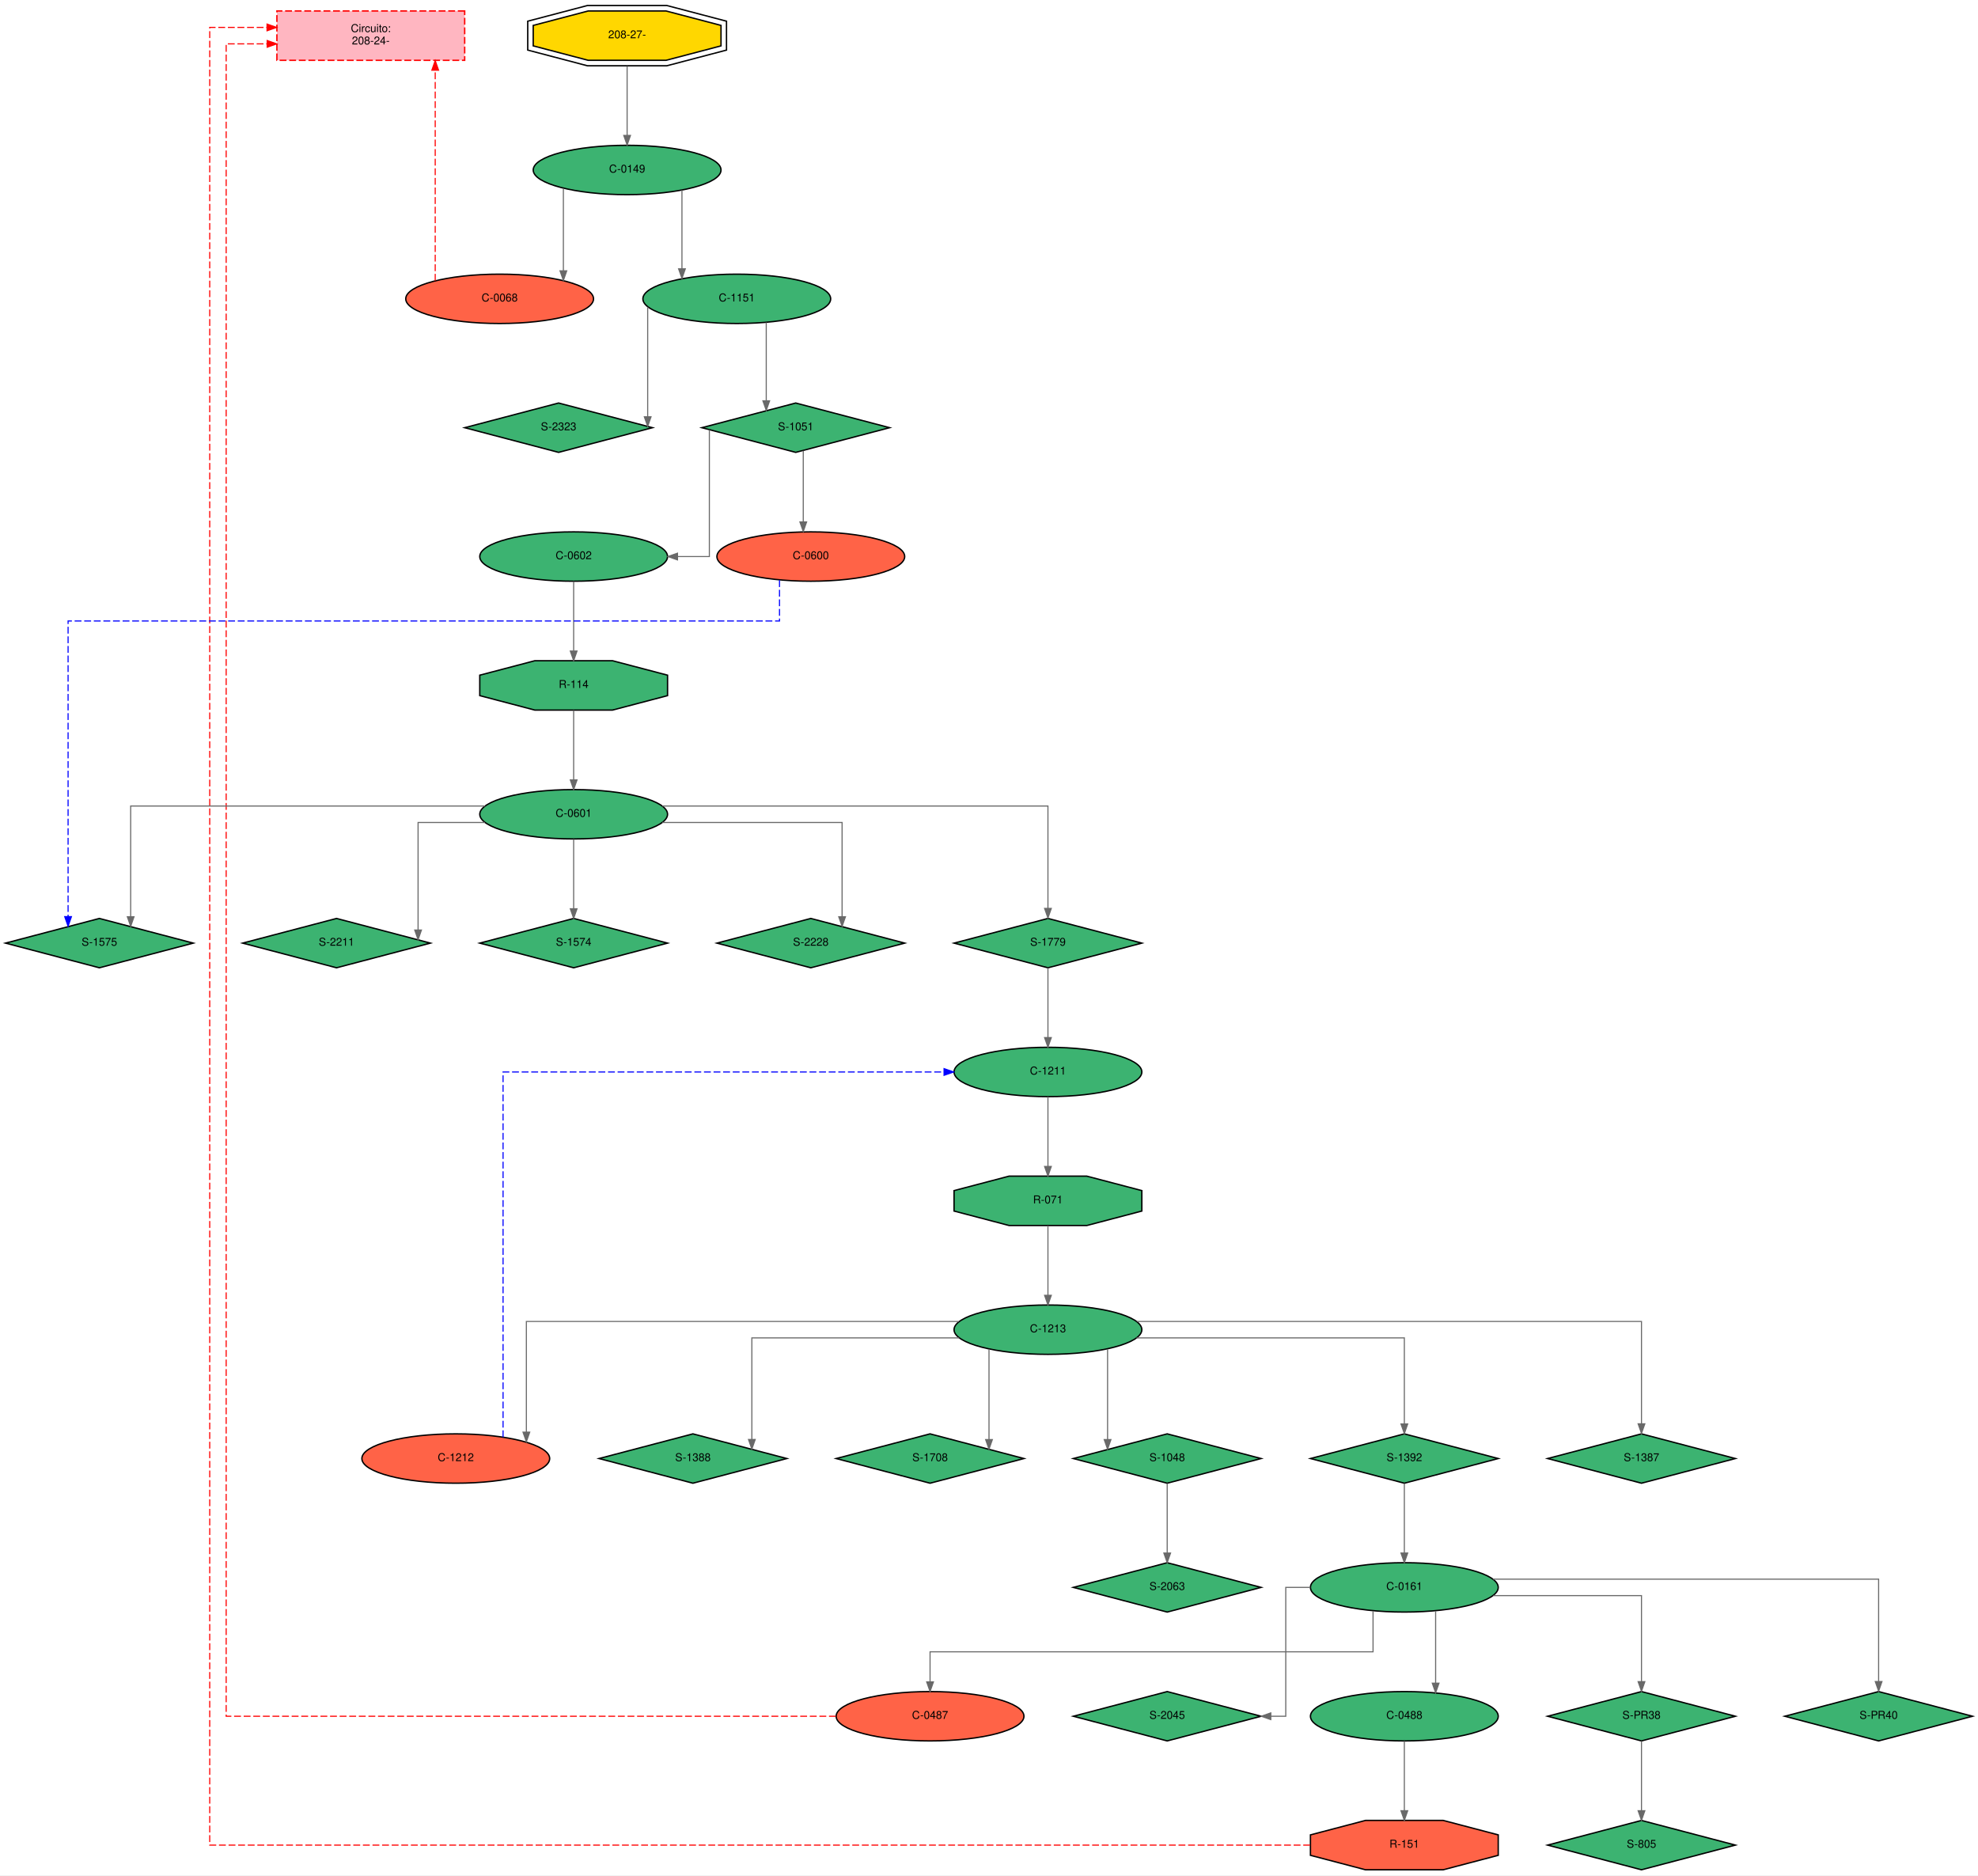
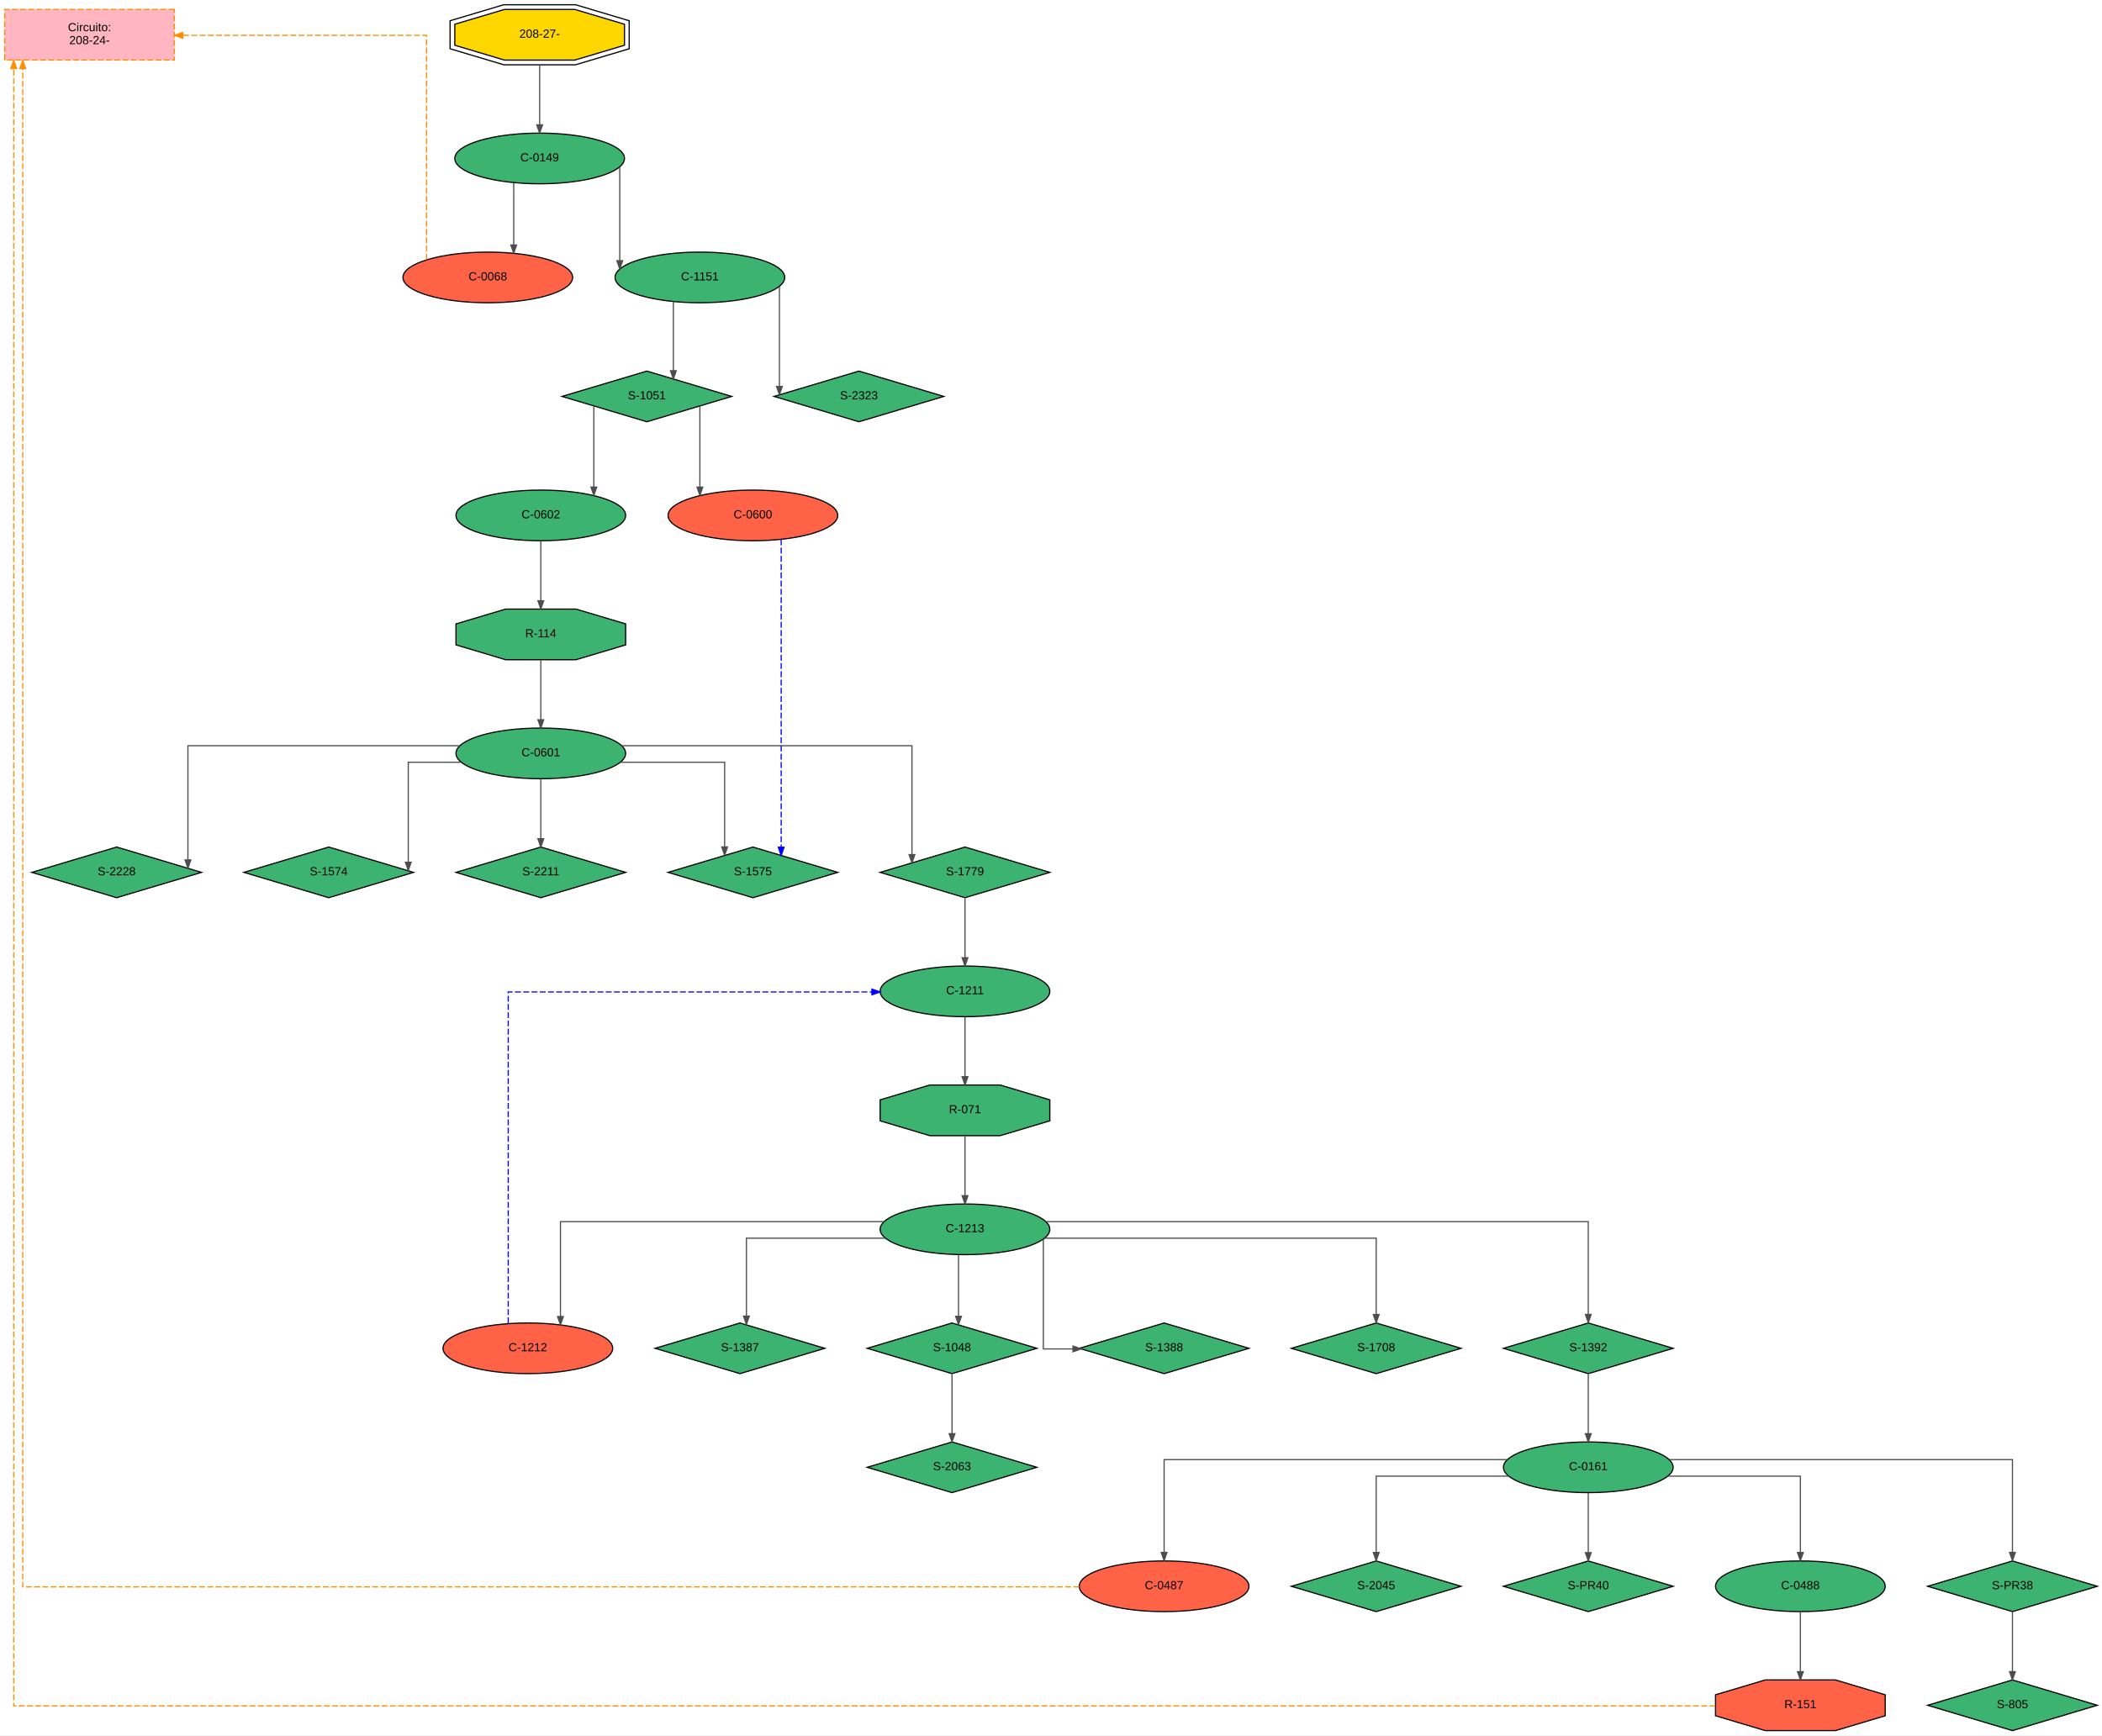
- <svg xmlns="http://www.w3.org/2000/svg" width="1443pt" height="1368pt" viewBox="0.00 0.00 1443.00 1368.00">
-   <g id="graph0" class="graph" transform="scale(1 1) rotate(0) translate(4 1364)">
-     <polygon fill="white" stroke="transparent" points="-4,4 -4,-1364 1439,-1364 1439,4 -4,4" />
+ <svg xmlns="http://www.w3.org/2000/svg" width="1784pt" height="1473pt" viewBox="0.00 0.00 1784.00 1473.00">
+   <g id="graph0" class="graph" transform="scale(1 1) rotate(0) translate(4 1469)">
+     <polygon fill="white" stroke="transparent" points="-4,4 -4,-1469 1780,-1469 1780,4 -4,4" />
    <g id="node1" class="node">
-       <polygon fill="tomato" stroke="black" points="1089,-10.54 1089,-25.46 1048.87,-36 992.13,-36 952,-25.46 952,-10.54 992.13,0 1048.87,0 1089,-10.54" />
-       <text text-anchor="middle" x="1020.5" y="-16.1" font-family="Helvetica,sans-Serif" font-size="8.00">R-151</text>
+       <polygon fill="mediumseagreen" stroke="black" points="1164,-144 1092,-122.5 1164,-101 1236,-122.5 1164,-144" />
+       <text text-anchor="middle" x="1164" y="-120" font-family="Arial" font-size="10.00">S-2045</text>
+     </g>
+     <g id="node2" class="node">
+       <polygon fill="mediumseagreen" stroke="black" points="545,-1154 473,-1132.5 545,-1111 617,-1132.5 545,-1154" />
+       <text text-anchor="middle" x="545" y="-1130" font-family="Arial" font-size="10.00">S-1051</text>
+     </g>
+     <g id="node9" class="node">
+       <ellipse fill="mediumseagreen" stroke="black" cx="455" cy="-1031.5" rx="72" ry="21.5" />
+       <text text-anchor="middle" x="455" y="-1029" font-family="Arial" font-size="10.00">C-0602</text>
+     </g>
+     <g id="edge6" class="edge">
+       <path fill="none" stroke="#4d4d4d" d="M500,-1124.23C500,-1124.23 500,-1055.52 500,-1055.52" />
+       <polygon fill="#4d4d4d" stroke="#4d4d4d" points="502.45,-1055.52 500,-1048.52 497.55,-1055.52 502.45,-1055.52" />
+     </g>
+     <g id="node21" class="node">
+       <ellipse fill="tomato" stroke="black" cx="635" cy="-1031.5" rx="72" ry="21.5" />
+       <text text-anchor="middle" x="635" y="-1029" font-family="Arial" font-size="10.00">C-0600</text>
+     </g>
+     <g id="edge7" class="edge">
+       <path fill="none" stroke="#4d4d4d" d="M590,-1124.23C590,-1124.23 590,-1055.52 590,-1055.52" />
+       <polygon fill="#4d4d4d" stroke="#4d4d4d" points="592.45,-1055.52 590,-1048.52 587.55,-1055.52 592.45,-1055.52" />
+     </g>
+     <g id="node3" class="node">
+       <polygon fill="mediumseagreen" stroke="black" points="624,-346 552,-324.5 624,-303 696,-324.5 624,-346" />
+       <text text-anchor="middle" x="624" y="-322" font-family="Arial" font-size="10.00">S-1387</text>
+     </g>
+     <g id="node4" class="node">
+       <polygon fill="mediumseagreen" stroke="black" points="725,-1154 653,-1132.5 725,-1111 797,-1132.5 725,-1154" />
+       <text text-anchor="middle" x="725" y="-1130" font-family="Arial" font-size="10.00">S-2323</text>
+     </g>
+     <g id="node5" class="node">
+       <polygon fill="mediumseagreen" stroke="black" points="804,-245 732,-223.5 804,-202 876,-223.5 804,-245" />
+       <text text-anchor="middle" x="804" y="-221" font-family="Arial" font-size="10.00">S-2063</text>
+     </g>
+     <g id="node6" class="node">
+       <polygon fill="mediumseagreen" stroke="black" points="1704,-43 1632,-21.5 1704,0 1776,-21.5 1704,-43" />
+       <text text-anchor="middle" x="1704" y="-19" font-family="Arial" font-size="10.00">S-805</text>
+     </g>
+     <g id="node7" class="node">
+       <polygon fill="mediumseagreen" stroke="black" points="95,-750 23,-728.5 95,-707 167,-728.5 95,-750" />
+       <text text-anchor="middle" x="95" y="-726" font-family="Arial" font-size="10.00">S-2228</text>
+     </g>
+     <g id="node8" class="node">
+       <ellipse fill="mediumseagreen" stroke="black" cx="1344" cy="-223.5" rx="72" ry="21.5" />
+       <text text-anchor="middle" x="1344" y="-221" font-family="Arial" font-size="10.00">C-0161</text>
+     </g>
+     <g id="edge27" class="edge">
+       <path fill="none" stroke="#4d4d4d" d="M1276.46,-216C1225.39,-216 1164,-216 1164,-216 1164,-216 1164,-151.19 1164,-151.19" />
+       <polygon fill="#4d4d4d" stroke="#4d4d4d" points="1166.45,-151.19 1164,-144.19 1161.55,-151.19 1166.45,-151.19" />
+     </g>
+     <g id="node12" class="node">
+       <polygon fill="mediumseagreen" stroke="black" points="1344,-144 1272,-122.5 1344,-101 1416,-122.5 1344,-144" />
+       <text text-anchor="middle" x="1344" y="-120" font-family="Arial" font-size="10.00">S-PR40</text>
+     </g>
+     <g id="edge23" class="edge">
+       <path fill="none" stroke="#4d4d4d" d="M1344,-201.58C1344,-201.58 1344,-151.03 1344,-151.03" />
+       <polygon fill="#4d4d4d" stroke="#4d4d4d" points="1346.45,-151.03 1344,-144.03 1341.55,-151.03 1346.45,-151.03" />
+     </g>
+     <g id="node15" class="node">
+       <polygon fill="mediumseagreen" stroke="black" points="1704,-144 1632,-122.5 1704,-101 1776,-122.5 1704,-144" />
+       <text text-anchor="middle" x="1704" y="-120" font-family="Arial" font-size="10.00">S-PR38</text>
+     </g>
+     <g id="edge21" class="edge">
+       <path fill="none" stroke="#4d4d4d" d="M1412.99,-230C1517.52,-230 1704,-230 1704,-230 1704,-230 1704,-151.25 1704,-151.25" />
+       <polygon fill="#4d4d4d" stroke="#4d4d4d" points="1706.45,-151.25 1704,-144.25 1701.55,-151.25 1706.45,-151.25" />
+     </g>
+     <g id="node24" class="node">
+       <ellipse fill="tomato" stroke="black" cx="984" cy="-122.5" rx="72" ry="21.5" />
+       <text text-anchor="middle" x="984" y="-120" font-family="Arial" font-size="10.00">C-0487</text>
+     </g>
+     <g id="edge26" class="edge">
+       <path fill="none" stroke="#4d4d4d" d="M1275.01,-230C1170.48,-230 984,-230 984,-230 984,-230 984,-151.25 984,-151.25" />
+       <polygon fill="#4d4d4d" stroke="#4d4d4d" points="986.45,-151.25 984,-144.25 981.55,-151.25 986.45,-151.25" />
+     </g>
+     <g id="node28" class="node">
+       <ellipse fill="mediumseagreen" stroke="black" cx="1524" cy="-122.5" rx="72" ry="21.5" />
+       <text text-anchor="middle" x="1524" y="-120" font-family="Arial" font-size="10.00">C-0488</text>
+     </g>
+     <g id="edge24" class="edge">
+       <path fill="none" stroke="#4d4d4d" d="M1411.54,-216C1462.61,-216 1524,-216 1524,-216 1524,-216 1524,-151.19 1524,-151.19" />
+       <polygon fill="#4d4d4d" stroke="#4d4d4d" points="1526.45,-151.19 1524,-144.19 1521.55,-151.19 1526.45,-151.19" />
+     </g>
+     <g id="node26" class="node">
+       <polygon fill="mediumseagreen" stroke="black" points="527,-921.59 527,-939.41 484.82,-952 425.18,-952 383,-939.41 383,-921.59 425.18,-909 484.82,-909 527,-921.59" />
+       <text text-anchor="middle" x="455" y="-928" font-family="Arial" font-size="10.00">R-114</text>
+     </g>
+     <g id="edge8" class="edge">
+       <path fill="none" stroke="#4d4d4d" d="M455,-1009.58C455,-1009.58 455,-959.03 455,-959.03" />
+       <polygon fill="#4d4d4d" stroke="#4d4d4d" points="457.45,-959.03 455,-952.03 452.55,-959.03 457.45,-959.03" />
+     </g>
+     <g id="node10" class="node">
+       <polygon fill="mediumseagreen" stroke="black" points="804,-346 732,-324.5 804,-303 876,-324.5 804,-346" />
+       <text text-anchor="middle" x="804" y="-322" font-family="Arial" font-size="10.00">S-1048</text>
+     </g>
+     <g id="edge18" class="edge">
+       <path fill="none" stroke="#4d4d4d" d="M804,-302.58C804,-302.58 804,-252.03 804,-252.03" />
+       <polygon fill="#4d4d4d" stroke="#4d4d4d" points="806.45,-252.03 804,-245.03 801.55,-252.03 806.45,-252.03" />
+     </g>
+     <g id="node11" class="node">
+       <polygon fill="mediumseagreen" stroke="black" points="887,-517.59 887,-535.41 844.82,-548 785.18,-548 743,-535.41 743,-517.59 785.18,-505 844.82,-505 887,-517.59" />
+       <text text-anchor="middle" x="815" y="-524" font-family="Arial" font-size="10.00">R-071</text>
+     </g>
+     <g id="node19" class="node">
+       <ellipse fill="mediumseagreen" stroke="black" cx="815" cy="-425.5" rx="72" ry="21.5" />
+       <text text-anchor="middle" x="815" y="-423" font-family="Arial" font-size="10.00">C-1213</text>
+     </g>
+     <g id="edge14" class="edge">
+       <path fill="none" stroke="#4d4d4d" d="M815,-504.58C815,-504.58 815,-454.03 815,-454.03" />
+       <polygon fill="#4d4d4d" stroke="#4d4d4d" points="817.45,-454.03 815,-447.03 812.55,-454.03 817.45,-454.03" />
+     </g>
+     <g id="node13" class="node">
+       <polygon fill="mediumseagreen" stroke="black" points="275,-750 203,-728.5 275,-707 347,-728.5 275,-750" />
+       <text text-anchor="middle" x="275" y="-726" font-family="Arial" font-size="10.00">S-1574</text>
+     </g>
+     <g id="node14" class="node">
+       <polygon fill="mediumseagreen" stroke="black" points="455,-750 383,-728.5 455,-707 527,-728.5 455,-750" />
+       <text text-anchor="middle" x="455" y="-726" font-family="Arial" font-size="10.00">S-2211</text>
+     </g>
+     <g id="edge22" class="edge">
+       <path fill="none" stroke="#4d4d4d" d="M1704,-100.58C1704,-100.58 1704,-50.03 1704,-50.03" />
+       <polygon fill="#4d4d4d" stroke="#4d4d4d" points="1706.45,-50.03 1704,-43.03 1701.55,-50.03 1706.45,-50.03" />
+     </g>
+     <g id="node16" class="node">
+       <polygon fill="mediumseagreen" stroke="black" points="635,-750 563,-728.5 635,-707 707,-728.5 635,-750" />
+       <text text-anchor="middle" x="635" y="-726" font-family="Arial" font-size="10.00">S-1575</text>
+     </g>
+     <g id="node17" class="node">
+       <polygon fill="mediumseagreen" stroke="black" points="984,-346 912,-324.5 984,-303 1056,-324.5 984,-346" />
+       <text text-anchor="middle" x="984" y="-322" font-family="Arial" font-size="10.00">S-1388</text>
+     </g>
+     <g id="node18" class="node">
+       <ellipse fill="mediumseagreen" stroke="black" cx="455" cy="-829.5" rx="72" ry="21.5" />
+       <text text-anchor="middle" x="455" y="-827" font-family="Arial" font-size="10.00">C-0601</text>
+     </g>
+     <g id="edge31" class="edge">
+       <path fill="none" stroke="#4d4d4d" d="M386.29,-836C297.87,-836 155.5,-836 155.5,-836 155.5,-836 155.5,-739.08 155.5,-739.08" />
+       <polygon fill="#4d4d4d" stroke="#4d4d4d" points="157.95,-739.08 155.5,-732.08 153.05,-739.08 157.95,-739.08" />
+     </g>
+     <g id="edge30" class="edge">
+       <path fill="none" stroke="#4d4d4d" d="M387.29,-822C363.46,-822 342.5,-822 342.5,-822 342.5,-822 342.5,-737.12 342.5,-737.12" />
+       <polygon fill="#4d4d4d" stroke="#4d4d4d" points="344.95,-737.12 342.5,-730.12 340.05,-737.12 344.95,-737.12" />
+     </g>
+     <g id="edge32" class="edge">
+       <path fill="none" stroke="#4d4d4d" d="M455,-807.58C455,-807.58 455,-757.03 455,-757.03" />
+       <polygon fill="#4d4d4d" stroke="#4d4d4d" points="457.45,-757.03 455,-750.03 452.55,-757.03 457.45,-757.03" />
+     </g>
+     <g id="edge10" class="edge">
+       <path fill="none" stroke="#4d4d4d" d="M522.52,-822C564.68,-822 611,-822 611,-822 611,-822 611,-750.11 611,-750.11" />
+       <polygon fill="#4d4d4d" stroke="#4d4d4d" points="613.45,-750.11 611,-743.11 608.55,-750.11 613.45,-750.11" />
+     </g>
+     <g id="node20" class="node">
+       <polygon fill="mediumseagreen" stroke="black" points="815,-750 743,-728.5 815,-707 887,-728.5 815,-750" />
+       <text text-anchor="middle" x="815" y="-726" font-family="Arial" font-size="10.00">S-1779</text>
+     </g>
+     <g id="edge11" class="edge">
+       <path fill="none" stroke="#4d4d4d" d="M523.74,-836C616.42,-836 770,-836 770,-836 770,-836 770,-743.58 770,-743.58" />
+       <polygon fill="#4d4d4d" stroke="#4d4d4d" points="772.45,-743.58 770,-736.58 767.55,-743.58 772.45,-743.58" />
+     </g>
+     <g id="edge28" class="edge">
+       <path fill="none" stroke="#4d4d4d" d="M747.51,-418C694.47,-418 629.5,-418 629.5,-418 629.5,-418 629.5,-351.79 629.5,-351.79" />
+       <polygon fill="#4d4d4d" stroke="#4d4d4d" points="631.95,-351.79 629.5,-344.79 627.05,-351.79 631.95,-351.79" />
+     </g>
+     <g id="edge17" class="edge">
+       <path fill="none" stroke="#4d4d4d" d="M809.5,-403.58C809.5,-403.58 809.5,-351.66 809.5,-351.66" />
+       <polygon fill="#4d4d4d" stroke="#4d4d4d" points="811.95,-351.66 809.5,-344.66 807.05,-351.66 811.95,-351.66" />
+     </g>
+     <g id="edge16" class="edge">
+       <path fill="none" stroke="#4d4d4d" d="M881.5,-417.19C881.5,-392.95 881.5,-324 881.5,-324 881.5,-324 906.65,-324 906.65,-324" />
+       <polygon fill="#4d4d4d" stroke="#4d4d4d" points="906.65,-326.45 913.65,-324 906.65,-321.55 906.65,-326.45" />
+     </g>
+     <g id="node27" class="node">
+       <polygon fill="mediumseagreen" stroke="black" points="1164,-346 1092,-324.5 1164,-303 1236,-324.5 1164,-346" />
+       <text text-anchor="middle" x="1164" y="-322" font-family="Arial" font-size="10.00">S-1708</text>
+     </g>
+     <g id="edge15" class="edge">
+       <path fill="none" stroke="#4d4d4d" d="M882.7,-418C984.2,-418 1164,-418 1164,-418 1164,-418 1164,-353.19 1164,-353.19" />
+       <polygon fill="#4d4d4d" stroke="#4d4d4d" points="1166.45,-353.19 1164,-346.19 1161.55,-353.19 1166.45,-353.19" />
+     </g>
+     <g id="node29" class="node">
+       <ellipse fill="tomato" stroke="black" cx="444" cy="-324.5" rx="72" ry="21.5" />
+       <text text-anchor="middle" x="444" y="-322" font-family="Arial" font-size="10.00">C-1212</text>
+     </g>
+     <g id="edge29" class="edge">
+       <path fill="none" stroke="#4d4d4d" d="M746.35,-432C646.15,-432 471.67,-432 471.67,-432 471.67,-432 471.67,-351.47 471.67,-351.47" />
+       <polygon fill="#4d4d4d" stroke="#4d4d4d" points="474.12,-351.47 471.67,-344.47 469.22,-351.47 474.12,-351.47" />
+     </g>
+     <g id="node32" class="node">
+       <polygon fill="mediumseagreen" stroke="black" points="1344,-346 1272,-324.5 1344,-303 1416,-324.5 1344,-346" />
+       <text text-anchor="middle" x="1344" y="-322" font-family="Arial" font-size="10.00">S-1392</text>
+     </g>
+     <g id="edge19" class="edge">
+       <path fill="none" stroke="#4d4d4d" d="M883.89,-432C1027.15,-432 1344,-432 1344,-432 1344,-432 1344,-353.25 1344,-353.25" />
+       <polygon fill="#4d4d4d" stroke="#4d4d4d" points="1346.45,-353.25 1344,-346.25 1341.55,-353.25 1346.45,-353.25" />
+     </g>
+     <g id="node33" class="node">
+       <ellipse fill="mediumseagreen" stroke="black" cx="815" cy="-627.5" rx="72" ry="21.5" />
+       <text text-anchor="middle" x="815" y="-625" font-family="Arial" font-size="10.00">C-1211</text>
+     </g>
+     <g id="edge12" class="edge">
+       <path fill="none" stroke="#4d4d4d" d="M815,-706.58C815,-706.58 815,-656.03 815,-656.03" />
+       <polygon fill="#4d4d4d" stroke="#4d4d4d" points="817.45,-656.03 815,-649.03 812.55,-656.03 817.45,-656.03" />
+     </g>
+     <g id="edge34" class="edge">
+       <path fill="none" stroke="blue" stroke-dasharray="5,2" d="M659,-1011.15C659,-1011.15 659,-749.85 659,-749.85" />
+       <polygon fill="blue" stroke="blue" points="661.45,-749.85 659,-742.85 656.55,-749.85 661.45,-749.85" />
+     </g>
+     <g id="node22" class="node">
+       <polygon fill="gold" stroke="black" points="526,-1430.59 526,-1448.41 483.82,-1461 424.18,-1461 382,-1448.41 382,-1430.59 424.18,-1418 483.82,-1418 526,-1430.59" />
+       <polygon fill="none" stroke="black" points="530,-1427.61 530,-1451.39 484.41,-1465 423.59,-1465 378,-1451.39 378,-1427.61 423.59,-1414 484.41,-1414 530,-1427.61" />
+       <text text-anchor="middle" x="454" y="-1437" font-family="Arial" font-size="10.00">208-27-</text>
+     </g>
+     <g id="node30" class="node">
+       <ellipse fill="mediumseagreen" stroke="black" cx="454" cy="-1334.5" rx="72" ry="21.5" />
+       <text text-anchor="middle" x="454" y="-1332" font-family="Arial" font-size="10.00">C-0149</text>
+     </g>
+     <g id="edge1" class="edge">
+       <path fill="none" stroke="#4d4d4d" d="M454,-1413.81C454,-1413.81 454,-1363.03 454,-1363.03" />
+       <polygon fill="#4d4d4d" stroke="#4d4d4d" points="456.45,-1363.03 454,-1356.03 451.55,-1363.03 456.45,-1363.03" />
+     </g>
+     <g id="node23" class="node">
+       <polygon fill="tomato" stroke="black" points="1596,-12.59 1596,-30.41 1553.82,-43 1494.18,-43 1452,-30.41 1452,-12.59 1494.18,0 1553.82,0 1596,-12.59" />
+       <text text-anchor="middle" x="1524" y="-19" font-family="Arial" font-size="10.00">R-151</text>
    </g>
    <g id="node34" class="node">
-       <polygon fill="lightpink" stroke="red" stroke-dasharray="5,2" points="335,-1356 198,-1356 198,-1320 335,-1320 335,-1356" />
-       <text text-anchor="middle" x="266.5" y="-1340.6" font-family="Helvetica,sans-Serif" font-size="8.00">Circuito:</text>
-       <text text-anchor="middle" x="266.5" y="-1331.6" font-family="Helvetica,sans-Serif" font-size="8.00">208-24-</text>
+       <polygon fill="lightpink" stroke="darkorange" stroke-dasharray="5,2" points="144,-1461 0,-1461 0,-1418 144,-1418 144,-1461" />
+       <text text-anchor="middle" x="72" y="-1442.5" font-family="Arial" font-size="10.00">Circuito:</text>
+       <text text-anchor="middle" x="72" y="-1431.5" font-family="Arial" font-size="10.00">208-24-</text>
    </g>
    <g id="edge35" class="edge">
-       <path fill="none" stroke="red" stroke-width="0.8" stroke-dasharray="5,2" d="M951.75,-18C745.96,-18 149,-18 149,-18 149,-18 149,-1344 149,-1344 149,-1344 190.81,-1344 190.81,-1344" />
-       <polygon fill="red" stroke="red" stroke-width="0.8" points="190.81,-1346.45 197.81,-1344 190.81,-1341.55 190.81,-1346.45" />
-     </g>
-     <g id="node2" class="node">
-       <polygon fill="mediumseagreen" stroke="black" points="847.5,-130 779,-112 847.5,-94 916,-112 847.5,-130" />
-       <text text-anchor="middle" x="847.5" y="-110.1" font-family="Helvetica,sans-Serif" font-size="8.00">S-2045</text>
-     </g>
-     <g id="node3" class="node">
-       <ellipse fill="tomato" stroke="black" cx="674.5" cy="-112" rx="68.5" ry="18" />
-       <text text-anchor="middle" x="674.5" y="-110.1" font-family="Helvetica,sans-Serif" font-size="8.00">C-0487</text>
+       <path fill="none" stroke="darkorange" stroke-dasharray="5,2" d="M1451.88,-21C1150.54,-21 7.67,-21 7.67,-21 7.67,-21 7.67,-1410.79 7.67,-1410.79" />
+       <polygon fill="darkorange" stroke="darkorange" points="5.22,-1410.79 7.67,-1417.79 10.12,-1410.79 5.22,-1410.79" />
    </g>
    <g id="edge36" class="edge">
-       <path fill="none" stroke="red" stroke-width="0.8" stroke-dasharray="5,2" d="M605.78,-112C465.86,-112 161,-112 161,-112 161,-112 161,-1332 161,-1332 161,-1332 190.9,-1332 190.9,-1332" />
-       <polygon fill="red" stroke="red" stroke-width="0.8" points="190.9,-1334.45 197.9,-1332 190.9,-1329.55 190.9,-1334.45" />
-     </g>
-     <g id="node4" class="node">
-       <ellipse fill="mediumseagreen" stroke="black" cx="453.5" cy="-1240" rx="68.5" ry="18" />
-       <text text-anchor="middle" x="453.5" y="-1238.1" font-family="Helvetica,sans-Serif" font-size="8.00">C-0149</text>
-     </g>
-     <g id="node14" class="node">
-       <ellipse fill="mediumseagreen" stroke="black" cx="533.5" cy="-1146" rx="68.5" ry="18" />
-       <text text-anchor="middle" x="533.5" y="-1144.1" font-family="Helvetica,sans-Serif" font-size="8.00">C-1151</text>
+       <path fill="none" stroke="darkorange" stroke-dasharray="5,2" d="M911.98,-122C687.49,-122 15.33,-122 15.33,-122 15.33,-122 15.33,-1410.73 15.33,-1410.73" />
+       <polygon fill="darkorange" stroke="darkorange" points="12.88,-1410.73 15.33,-1417.73 17.78,-1410.73 12.88,-1410.73" />
+     </g>
+     <g id="node25" class="node">
+       <ellipse fill="mediumseagreen" stroke="black" cx="590" cy="-1233.5" rx="72" ry="21.5" />
+       <text text-anchor="middle" x="590" y="-1231" font-family="Arial" font-size="10.00">C-1151</text>
+     </g>
+     <g id="edge5" class="edge">
+       <path fill="none" stroke="#4d4d4d" d="M567.5,-1213.06C567.5,-1213.06 567.5,-1154.34 567.5,-1154.34" />
+       <polygon fill="#4d4d4d" stroke="#4d4d4d" points="569.95,-1154.34 567.5,-1147.34 565.05,-1154.34 569.95,-1154.34" />
+     </g>
+     <g id="edge4" class="edge">
+       <path fill="none" stroke="#4d4d4d" d="M657.5,-1225.91C657.5,-1225.91 657.5,-1140.98 657.5,-1140.98" />
+       <polygon fill="#4d4d4d" stroke="#4d4d4d" points="659.95,-1140.98 657.5,-1133.98 655.05,-1140.98 659.95,-1140.98" />
+     </g>
+     <g id="edge9" class="edge">
+       <path fill="none" stroke="#4d4d4d" d="M455,-908.58C455,-908.58 455,-858.03 455,-858.03" />
+       <polygon fill="#4d4d4d" stroke="#4d4d4d" points="457.45,-858.03 455,-851.03 452.55,-858.03 457.45,-858.03" />
+     </g>
+     <g id="edge25" class="edge">
+       <path fill="none" stroke="#4d4d4d" d="M1524,-100.58C1524,-100.58 1524,-50.03 1524,-50.03" />
+       <polygon fill="#4d4d4d" stroke="#4d4d4d" points="1526.45,-50.03 1524,-43.03 1521.55,-50.03 1526.45,-50.03" />
+     </g>
+     <g id="edge37" class="edge">
+       <path fill="none" stroke="blue" stroke-dasharray="5,2" d="M427.33,-345.77C427.33,-414.63 427.33,-627 427.33,-627 427.33,-627 735.99,-627 735.99,-627" />
+       <polygon fill="blue" stroke="blue" points="735.99,-629.45 742.99,-627 735.99,-624.55 735.99,-629.45" />
    </g>
    <g id="edge3" class="edge">
-       <path fill="none" stroke="dimgray" stroke-width="0.8" d="M493.5,-1225.31C493.5,-1225.31 493.5,-1167.89 493.5,-1167.89" />
-       <polygon fill="dimgray" stroke="dimgray" stroke-width="0.8" points="495.95,-1167.89 493.5,-1160.89 491.05,-1167.89 495.95,-1167.89" />
-     </g>
-     <g id="node22" class="node">
-       <ellipse fill="tomato" stroke="black" cx="360.5" cy="-1146" rx="68.5" ry="18" />
-       <text text-anchor="middle" x="360.5" y="-1144.1" font-family="Helvetica,sans-Serif" font-size="8.00">C-0068</text>
+       <path fill="none" stroke="#4d4d4d" d="M522,-1327.24C522,-1327.24 522,-1247.7 522,-1247.7" />
+       <polygon fill="#4d4d4d" stroke="#4d4d4d" points="524.45,-1247.7 522,-1240.7 519.55,-1247.7 524.45,-1247.7" />
+     </g>
+     <g id="node31" class="node">
+       <ellipse fill="tomato" stroke="black" cx="410" cy="-1233.5" rx="72" ry="21.5" />
+       <text text-anchor="middle" x="410" y="-1231" font-family="Arial" font-size="10.00">C-0068</text>
    </g>
    <g id="edge2" class="edge">
-       <path fill="none" stroke="dimgray" stroke-width="0.8" d="M407,-1226.53C407,-1226.53 407,-1166.44 407,-1166.44" />
-       <polygon fill="dimgray" stroke="dimgray" stroke-width="0.8" points="409.45,-1166.44 407,-1159.44 404.55,-1166.44 409.45,-1166.44" />
-     </g>
-     <g id="node5" class="node">
-       <ellipse fill="mediumseagreen" stroke="black" cx="414.5" cy="-958" rx="68.5" ry="18" />
-       <text text-anchor="middle" x="414.5" y="-956.1" font-family="Helvetica,sans-Serif" font-size="8.00">C-0602</text>
-     </g>
-     <g id="node25" class="node">
-       <polygon fill="mediumseagreen" stroke="black" points="483,-856.54 483,-871.46 442.87,-882 386.13,-882 346,-871.46 346,-856.54 386.13,-846 442.87,-846 483,-856.54" />
-       <text text-anchor="middle" x="414.5" y="-862.1" font-family="Helvetica,sans-Serif" font-size="8.00">R-114</text>
-     </g>
-     <g id="edge8" class="edge">
-       <path fill="none" stroke="dimgray" stroke-width="0.8" d="M414.5,-939.88C414.5,-939.88 414.5,-889.07 414.5,-889.07" />
-       <polygon fill="dimgray" stroke="dimgray" stroke-width="0.8" points="416.95,-889.07 414.5,-882.07 412.05,-889.07 416.95,-889.07" />
-     </g>
-     <g id="node6" class="node">
-       <ellipse fill="tomato" stroke="black" cx="328.5" cy="-300" rx="68.5" ry="18" />
-       <text text-anchor="middle" x="328.5" y="-298.1" font-family="Helvetica,sans-Serif" font-size="8.00">C-1212</text>
-     </g>
-     <g id="node15" class="node">
-       <ellipse fill="mediumseagreen" stroke="black" cx="760.5" cy="-582" rx="68.5" ry="18" />
-       <text text-anchor="middle" x="760.5" y="-580.1" font-family="Helvetica,sans-Serif" font-size="8.00">C-1211</text>
-     </g>
-     <g id="edge37" class="edge">
-       <path fill="none" stroke="blue" stroke-width="0.8" stroke-dasharray="5,2" d="M363,-315.56C363,-374.68 363,-582 363,-582 363,-582 684.71,-582 684.71,-582" />
-       <polygon fill="blue" stroke="blue" stroke-width="0.8" points="684.71,-584.45 691.71,-582 684.71,-579.55 684.71,-584.45" />
-     </g>
-     <g id="node7" class="node">
-       <polygon fill="mediumseagreen" stroke="black" points="501.5,-318 433,-300 501.5,-282 570,-300 501.5,-318" />
-       <text text-anchor="middle" x="501.5" y="-298.1" font-family="Helvetica,sans-Serif" font-size="8.00">S-1388</text>
-     </g>
-     <g id="node8" class="node">
-       <polygon fill="mediumseagreen" stroke="black" points="1193.5,-130 1125,-112 1193.5,-94 1262,-112 1193.5,-130" />
-       <text text-anchor="middle" x="1193.5" y="-110.1" font-family="Helvetica,sans-Serif" font-size="8.00">S-PR38</text>
-     </g>
-     <g id="node18" class="node">
-       <polygon fill="mediumseagreen" stroke="black" points="1193.5,-36 1125,-18 1193.5,0 1262,-18 1193.5,-36" />
-       <text text-anchor="middle" x="1193.5" y="-16.1" font-family="Helvetica,sans-Serif" font-size="8.00">S-805</text>
-     </g>
-     <g id="edge22" class="edge">
-       <path fill="none" stroke="dimgray" stroke-width="0.8" d="M1193.5,-93.88C1193.5,-93.88 1193.5,-43.07 1193.5,-43.07" />
-       <polygon fill="dimgray" stroke="dimgray" stroke-width="0.8" points="1195.95,-43.07 1193.5,-36.07 1191.05,-43.07 1195.95,-43.07" />
-     </g>
-     <g id="node9" class="node">
-       <ellipse fill="mediumseagreen" stroke="black" cx="1020.5" cy="-206" rx="68.5" ry="18" />
-       <text text-anchor="middle" x="1020.5" y="-204.1" font-family="Helvetica,sans-Serif" font-size="8.00">C-0161</text>
-     </g>
-     <g id="edge27" class="edge">
-       <path fill="none" stroke="dimgray" stroke-width="0.8" d="M951.92,-206C941.42,-206 934,-206 934,-206 934,-206 934,-112 934,-112 934,-112 923.08,-112 923.08,-112" />
-       <polygon fill="dimgray" stroke="dimgray" stroke-width="0.8" points="923.08,-109.55 916.08,-112 923.08,-114.45 923.08,-109.55" />
-     </g>
-     <g id="edge26" class="edge">
-       <path fill="none" stroke="dimgray" stroke-width="0.8" d="M997.67,-188.77C997.67,-175.35 997.67,-159 997.67,-159 997.67,-159 674.5,-159 674.5,-159 674.5,-159 674.5,-137.04 674.5,-137.04" />
-       <polygon fill="dimgray" stroke="dimgray" stroke-width="0.8" points="676.95,-137.04 674.5,-130.04 672.05,-137.04 676.95,-137.04" />
-     </g>
-     <g id="edge21" class="edge">
-       <path fill="none" stroke="dimgray" stroke-width="0.8" d="M1085.41,-200C1134.5,-200 1193.5,-200 1193.5,-200 1193.5,-200 1193.5,-137.23 1193.5,-137.23" />
-       <polygon fill="dimgray" stroke="dimgray" stroke-width="0.8" points="1195.95,-137.23 1193.5,-130.23 1191.05,-137.23 1195.95,-137.23" />
-     </g>
-     <g id="node28" class="node">
-       <ellipse fill="mediumseagreen" stroke="black" cx="1020.5" cy="-112" rx="68.5" ry="18" />
-       <text text-anchor="middle" x="1020.5" y="-110.1" font-family="Helvetica,sans-Serif" font-size="8.00">C-0488</text>
-     </g>
-     <g id="edge24" class="edge">
-       <path fill="none" stroke="dimgray" stroke-width="0.8" d="M1043.33,-188.76C1043.33,-188.76 1043.33,-136.13 1043.33,-136.13" />
-       <polygon fill="dimgray" stroke="dimgray" stroke-width="0.8" points="1045.78,-136.13 1043.33,-129.13 1040.88,-136.13 1045.78,-136.13" />
-     </g>
-     <g id="node33" class="node">
-       <polygon fill="mediumseagreen" stroke="black" points="1366.5,-130 1298,-112 1366.5,-94 1435,-112 1366.5,-130" />
-       <text text-anchor="middle" x="1366.5" y="-110.1" font-family="Helvetica,sans-Serif" font-size="8.00">S-PR40</text>
-     </g>
-     <g id="edge23" class="edge">
-       <path fill="none" stroke="dimgray" stroke-width="0.8" d="M1085.17,-212C1185.32,-212 1366.5,-212 1366.5,-212 1366.5,-212 1366.5,-137.34 1366.5,-137.34" />
-       <polygon fill="dimgray" stroke="dimgray" stroke-width="0.8" points="1368.95,-137.34 1366.5,-130.34 1364.05,-137.34 1368.95,-137.34" />
-     </g>
-     <g id="node10" class="node">
-       <polygon fill="mediumseagreen" stroke="black" points="674.5,-318 606,-300 674.5,-282 743,-300 674.5,-318" />
-       <text text-anchor="middle" x="674.5" y="-298.1" font-family="Helvetica,sans-Serif" font-size="8.00">S-1708</text>
-     </g>
-     <g id="node11" class="node">
-       <polygon fill="mediumseagreen" stroke="black" points="68.5,-694 0,-676 68.5,-658 137,-676 68.5,-694" />
-       <text text-anchor="middle" x="68.5" y="-674.1" font-family="Helvetica,sans-Serif" font-size="8.00">S-1575</text>
-     </g>
-     <g id="node12" class="node">
-       <polygon fill="mediumseagreen" stroke="black" points="241.5,-694 173,-676 241.5,-658 310,-676 241.5,-694" />
-       <text text-anchor="middle" x="241.5" y="-674.1" font-family="Helvetica,sans-Serif" font-size="8.00">S-2211</text>
-     </g>
-     <g id="node13" class="node">
-       <polygon fill="mediumseagreen" stroke="black" points="414.5,-694 346,-676 414.5,-658 483,-676 414.5,-694" />
-       <text text-anchor="middle" x="414.5" y="-674.1" font-family="Helvetica,sans-Serif" font-size="8.00">S-1574</text>
-     </g>
-     <g id="node19" class="node">
-       <polygon fill="mediumseagreen" stroke="black" points="403.5,-1070 335,-1052 403.5,-1034 472,-1052 403.5,-1070" />
-       <text text-anchor="middle" x="403.5" y="-1050.1" font-family="Helvetica,sans-Serif" font-size="8.00">S-2323</text>
-     </g>
-     <g id="edge4" class="edge">
-       <path fill="none" stroke="dimgray" stroke-width="0.8" d="M468.5,-1140.12C468.5,-1140.12 468.5,-1059.96 468.5,-1059.96" />
-       <polygon fill="dimgray" stroke="dimgray" stroke-width="0.8" points="470.95,-1059.96 468.5,-1052.96 466.05,-1059.96 470.95,-1059.96" />
-     </g>
-     <g id="node24" class="node">
-       <polygon fill="mediumseagreen" stroke="black" points="576.5,-1070 508,-1052 576.5,-1034 645,-1052 576.5,-1070" />
-       <text text-anchor="middle" x="576.5" y="-1050.1" font-family="Helvetica,sans-Serif" font-size="8.00">S-1051</text>
-     </g>
-     <g id="edge5" class="edge">
-       <path fill="none" stroke="dimgray" stroke-width="0.8" d="M555,-1128.76C555,-1128.76 555,-1071.62 555,-1071.62" />
-       <polygon fill="dimgray" stroke="dimgray" stroke-width="0.8" points="557.45,-1071.62 555,-1064.62 552.55,-1071.62 557.45,-1071.62" />
-     </g>
-     <g id="node32" class="node">
-       <polygon fill="mediumseagreen" stroke="black" points="829,-480.54 829,-495.46 788.87,-506 732.13,-506 692,-495.46 692,-480.54 732.13,-470 788.87,-470 829,-480.54" />
-       <text text-anchor="middle" x="760.5" y="-486.1" font-family="Helvetica,sans-Serif" font-size="8.00">R-071</text>
+       <path fill="none" stroke="#4d4d4d" d="M432,-1313.57C432,-1313.57 432,-1261.05 432,-1261.05" />
+       <polygon fill="#4d4d4d" stroke="#4d4d4d" points="434.45,-1261.05 432,-1254.05 429.55,-1261.05 434.45,-1261.05" />
+     </g>
+     <g id="edge33" class="edge">
+       <path fill="none" stroke="darkorange" stroke-dasharray="5,2" d="M358,-1248.61C358,-1296.07 358,-1439 358,-1439 358,-1439 151.17,-1439 151.17,-1439" />
+       <polygon fill="darkorange" stroke="darkorange" points="151.17,-1436.55 144.17,-1439 151.17,-1441.45 151.17,-1436.55" />
+     </g>
+     <g id="edge20" class="edge">
+       <path fill="none" stroke="#4d4d4d" d="M1344,-302.58C1344,-302.58 1344,-252.03 1344,-252.03" />
+       <polygon fill="#4d4d4d" stroke="#4d4d4d" points="1346.45,-252.03 1344,-245.03 1341.55,-252.03 1346.45,-252.03" />
    </g>
    <g id="edge13" class="edge">
-       <path fill="none" stroke="dimgray" stroke-width="0.8" d="M760.5,-563.88C760.5,-563.88 760.5,-513.07 760.5,-513.07" />
-       <polygon fill="dimgray" stroke="dimgray" stroke-width="0.8" points="762.95,-513.07 760.5,-506.07 758.05,-513.07 762.95,-513.07" />
-     </g>
-     <g id="node16" class="node">
-       <polygon fill="mediumseagreen" stroke="black" points="587.5,-694 519,-676 587.5,-658 656,-676 587.5,-694" />
-       <text text-anchor="middle" x="587.5" y="-674.1" font-family="Helvetica,sans-Serif" font-size="8.00">S-2228</text>
-     </g>
-     <g id="node17" class="node">
-       <polygon fill="mediumseagreen" stroke="black" points="847.5,-318 779,-300 847.5,-282 916,-300 847.5,-318" />
-       <text text-anchor="middle" x="847.5" y="-298.1" font-family="Helvetica,sans-Serif" font-size="8.00">S-1048</text>
-     </g>
-     <g id="node20" class="node">
-       <polygon fill="mediumseagreen" stroke="black" points="847.5,-224 779,-206 847.5,-188 916,-206 847.5,-224" />
-       <text text-anchor="middle" x="847.5" y="-204.1" font-family="Helvetica,sans-Serif" font-size="8.00">S-2063</text>
-     </g>
-     <g id="edge18" class="edge">
-       <path fill="none" stroke="dimgray" stroke-width="0.8" d="M847.5,-281.88C847.5,-281.88 847.5,-231.07 847.5,-231.07" />
-       <polygon fill="dimgray" stroke="dimgray" stroke-width="0.8" points="849.95,-231.07 847.5,-224.07 845.05,-231.07 849.95,-231.07" />
-     </g>
-     <g id="node21" class="node">
-       <polygon fill="mediumseagreen" stroke="black" points="760.5,-694 692,-676 760.5,-658 829,-676 760.5,-694" />
-       <text text-anchor="middle" x="760.5" y="-674.1" font-family="Helvetica,sans-Serif" font-size="8.00">S-1779</text>
-     </g>
-     <g id="edge12" class="edge">
-       <path fill="none" stroke="dimgray" stroke-width="0.8" d="M760.5,-657.88C760.5,-657.88 760.5,-607.07 760.5,-607.07" />
-       <polygon fill="dimgray" stroke="dimgray" stroke-width="0.8" points="762.95,-607.07 760.5,-600.07 758.05,-607.07 762.95,-607.07" />
-     </g>
-     <g id="edge33" class="edge">
-       <path fill="none" stroke="red" stroke-width="0.8" stroke-dasharray="5,2" d="M313.5,-1159.2C313.5,-1159.2 313.5,-1312.79 313.5,-1312.79" />
-       <polygon fill="red" stroke="red" stroke-width="0.8" points="311.05,-1312.79 313.5,-1319.79 315.95,-1312.79 311.05,-1312.79" />
-     </g>
-     <g id="node23" class="node">
-       <ellipse fill="tomato" stroke="black" cx="587.5" cy="-958" rx="68.5" ry="18" />
-       <text text-anchor="middle" x="587.5" y="-956.1" font-family="Helvetica,sans-Serif" font-size="8.00">C-0600</text>
-     </g>
-     <g id="edge34" class="edge">
-       <path fill="none" stroke="blue" stroke-width="0.8" stroke-dasharray="5,2" d="M564.67,-940.77C564.67,-927.35 564.67,-911 564.67,-911 564.67,-911 45.67,-911 45.67,-911 45.67,-911 45.67,-695.3 45.67,-695.3" />
-       <polygon fill="blue" stroke="blue" stroke-width="0.8" points="48.12,-695.3 45.67,-688.3 43.22,-695.3 48.12,-695.3" />
-     </g>
-     <g id="edge7" class="edge">
-       <path fill="none" stroke="dimgray" stroke-width="0.8" d="M513.5,-1050.37C513.5,-1037.89 513.5,-958 513.5,-958 513.5,-958 490.26,-958 490.26,-958" />
-       <polygon fill="dimgray" stroke="dimgray" stroke-width="0.8" points="490.26,-955.55 483.26,-958 490.26,-960.45 490.26,-955.55" />
-     </g>
-     <g id="edge6" class="edge">
-       <path fill="none" stroke="dimgray" stroke-width="0.8" d="M582,-1035.19C582,-1035.19 582,-983.27 582,-983.27" />
-       <polygon fill="dimgray" stroke="dimgray" stroke-width="0.8" points="584.45,-983.27 582,-976.27 579.55,-983.27 584.45,-983.27" />
-     </g>
-     <g id="node27" class="node">
-       <ellipse fill="mediumseagreen" stroke="black" cx="414.5" cy="-770" rx="68.5" ry="18" />
-       <text text-anchor="middle" x="414.5" y="-768.1" font-family="Helvetica,sans-Serif" font-size="8.00">C-0601</text>
-     </g>
-     <g id="edge9" class="edge">
-       <path fill="none" stroke="dimgray" stroke-width="0.8" d="M414.5,-845.88C414.5,-845.88 414.5,-795.07 414.5,-795.07" />
-       <polygon fill="dimgray" stroke="dimgray" stroke-width="0.8" points="416.95,-795.07 414.5,-788.07 412.05,-795.07 416.95,-795.07" />
-     </g>
-     <g id="node26" class="node">
-       <polygon fill="gold" stroke="black" points="522,-1330.54 522,-1345.46 481.87,-1356 425.13,-1356 385,-1345.46 385,-1330.54 425.13,-1320 481.87,-1320 522,-1330.54" />
-       <polygon fill="none" stroke="black" points="526,-1327.46 526,-1348.54 482.39,-1360 424.61,-1360 381,-1348.54 381,-1327.46 424.61,-1316 482.39,-1316 526,-1327.46" />
-       <text text-anchor="middle" x="453.5" y="-1336.1" font-family="Helvetica,sans-Serif" font-size="8.00">208-27-</text>
-     </g>
-     <g id="edge1" class="edge">
-       <path fill="none" stroke="dimgray" stroke-width="0.8" d="M453.5,-1315.76C453.5,-1315.76 453.5,-1265.21 453.5,-1265.21" />
-       <polygon fill="dimgray" stroke="dimgray" stroke-width="0.8" points="455.95,-1265.21 453.5,-1258.21 451.05,-1265.21 455.95,-1265.21" />
-     </g>
-     <g id="edge10" class="edge">
-       <path fill="none" stroke="dimgray" stroke-width="0.8" d="M349.88,-776C255.57,-776 91.33,-776 91.33,-776 91.33,-776 91.33,-695.26 91.33,-695.26" />
-       <polygon fill="dimgray" stroke="dimgray" stroke-width="0.8" points="93.78,-695.26 91.33,-688.26 88.88,-695.26 93.78,-695.26" />
-     </g>
-     <g id="edge32" class="edge">
-       <path fill="none" stroke="dimgray" stroke-width="0.8" d="M349.79,-764C324.3,-764 301,-764 301,-764 301,-764 301,-685.54 301,-685.54" />
-       <polygon fill="dimgray" stroke="dimgray" stroke-width="0.8" points="303.45,-685.54 301,-678.54 298.55,-685.54 303.45,-685.54" />
-     </g>
-     <g id="edge30" class="edge">
-       <path fill="none" stroke="dimgray" stroke-width="0.8" d="M414.5,-751.88C414.5,-751.88 414.5,-701.07 414.5,-701.07" />
-       <polygon fill="dimgray" stroke="dimgray" stroke-width="0.8" points="416.95,-701.07 414.5,-694.07 412.05,-701.07 416.95,-701.07" />
-     </g>
-     <g id="edge31" class="edge">
-       <path fill="none" stroke="dimgray" stroke-width="0.8" d="M479.17,-764C536.21,-764 610.33,-764 610.33,-764 610.33,-764 610.33,-695.24 610.33,-695.24" />
-       <polygon fill="dimgray" stroke="dimgray" stroke-width="0.8" points="612.78,-695.24 610.33,-688.24 607.88,-695.24 612.78,-695.24" />
-     </g>
-     <g id="edge11" class="edge">
-       <path fill="none" stroke="dimgray" stroke-width="0.8" d="M479.17,-776C579.32,-776 760.5,-776 760.5,-776 760.5,-776 760.5,-701.34 760.5,-701.34" />
-       <polygon fill="dimgray" stroke="dimgray" stroke-width="0.8" points="762.95,-701.34 760.5,-694.34 758.05,-701.34 762.95,-701.34" />
-     </g>
-     <g id="edge25" class="edge">
-       <path fill="none" stroke="dimgray" stroke-width="0.8" d="M1020.5,-93.88C1020.5,-93.88 1020.5,-43.07 1020.5,-43.07" />
-       <polygon fill="dimgray" stroke="dimgray" stroke-width="0.8" points="1022.95,-43.07 1020.5,-36.07 1018.05,-43.07 1022.95,-43.07" />
-     </g>
-     <g id="node29" class="node">
-       <polygon fill="mediumseagreen" stroke="black" points="1020.5,-318 952,-300 1020.5,-282 1089,-300 1020.5,-318" />
-       <text text-anchor="middle" x="1020.5" y="-298.1" font-family="Helvetica,sans-Serif" font-size="8.00">S-1392</text>
-     </g>
-     <g id="edge20" class="edge">
-       <path fill="none" stroke="dimgray" stroke-width="0.8" d="M1020.5,-281.88C1020.5,-281.88 1020.5,-231.07 1020.5,-231.07" />
-       <polygon fill="dimgray" stroke="dimgray" stroke-width="0.8" points="1022.95,-231.07 1020.5,-224.07 1018.05,-231.07 1022.95,-231.07" />
-     </g>
-     <g id="node30" class="node">
-       <ellipse fill="mediumseagreen" stroke="black" cx="760.5" cy="-394" rx="68.5" ry="18" />
-       <text text-anchor="middle" x="760.5" y="-392.1" font-family="Helvetica,sans-Serif" font-size="8.00">C-1213</text>
-     </g>
-     <g id="edge29" class="edge">
-       <path fill="none" stroke="dimgray" stroke-width="0.8" d="M695.52,-400C586.85,-400 380,-400 380,-400 380,-400 380,-319.26 380,-319.26" />
-       <polygon fill="dimgray" stroke="dimgray" stroke-width="0.8" points="382.45,-319.26 380,-312.26 377.55,-319.26 382.45,-319.26" />
-     </g>
-     <g id="edge16" class="edge">
-       <path fill="none" stroke="dimgray" stroke-width="0.8" d="M695.69,-388C632.07,-388 544.5,-388 544.5,-388 544.5,-388 544.5,-313.91 544.5,-313.91" />
-       <polygon fill="dimgray" stroke="dimgray" stroke-width="0.8" points="546.95,-313.91 544.5,-306.91 542.05,-313.91 546.95,-313.91" />
-     </g>
-     <g id="edge15" class="edge">
-       <path fill="none" stroke="dimgray" stroke-width="0.8" d="M717.5,-379.72C717.5,-379.72 717.5,-313.83 717.5,-313.83" />
-       <polygon fill="dimgray" stroke="dimgray" stroke-width="0.8" points="719.95,-313.83 717.5,-306.83 715.05,-313.83 719.95,-313.83" />
-     </g>
-     <g id="edge17" class="edge">
-       <path fill="none" stroke="dimgray" stroke-width="0.8" d="M804,-379.72C804,-379.72 804,-313.83 804,-313.83" />
-       <polygon fill="dimgray" stroke="dimgray" stroke-width="0.8" points="806.45,-313.83 804,-306.83 801.55,-313.83 806.45,-313.83" />
-     </g>
-     <g id="edge19" class="edge">
-       <path fill="none" stroke="dimgray" stroke-width="0.8" d="M825.1,-388C902.11,-388 1020.5,-388 1020.5,-388 1020.5,-388 1020.5,-325.23 1020.5,-325.23" />
-       <polygon fill="dimgray" stroke="dimgray" stroke-width="0.8" points="1022.95,-325.23 1020.5,-318.23 1018.05,-325.23 1022.95,-325.23" />
-     </g>
-     <g id="node31" class="node">
-       <polygon fill="mediumseagreen" stroke="black" points="1193.5,-318 1125,-300 1193.5,-282 1262,-300 1193.5,-318" />
-       <text text-anchor="middle" x="1193.5" y="-298.1" font-family="Helvetica,sans-Serif" font-size="8.00">S-1387</text>
-     </g>
-     <g id="edge28" class="edge">
-       <path fill="none" stroke="dimgray" stroke-width="0.8" d="M825.32,-400C946.12,-400 1193.5,-400 1193.5,-400 1193.5,-400 1193.5,-325.34 1193.5,-325.34" />
-       <polygon fill="dimgray" stroke="dimgray" stroke-width="0.8" points="1195.95,-325.34 1193.5,-318.34 1191.05,-325.34 1195.95,-325.34" />
-     </g>
-     <g id="edge14" class="edge">
-       <path fill="none" stroke="dimgray" stroke-width="0.8" d="M760.5,-469.88C760.5,-469.88 760.5,-419.07 760.5,-419.07" />
-       <polygon fill="dimgray" stroke="dimgray" stroke-width="0.8" points="762.95,-419.07 760.5,-412.07 758.05,-419.07 762.95,-419.07" />
+       <path fill="none" stroke="#4d4d4d" d="M815,-605.58C815,-605.58 815,-555.03 815,-555.03" />
+       <polygon fill="#4d4d4d" stroke="#4d4d4d" points="817.45,-555.03 815,-548.03 812.55,-555.03 817.45,-555.03" />
    </g>
  </g>
</svg>
